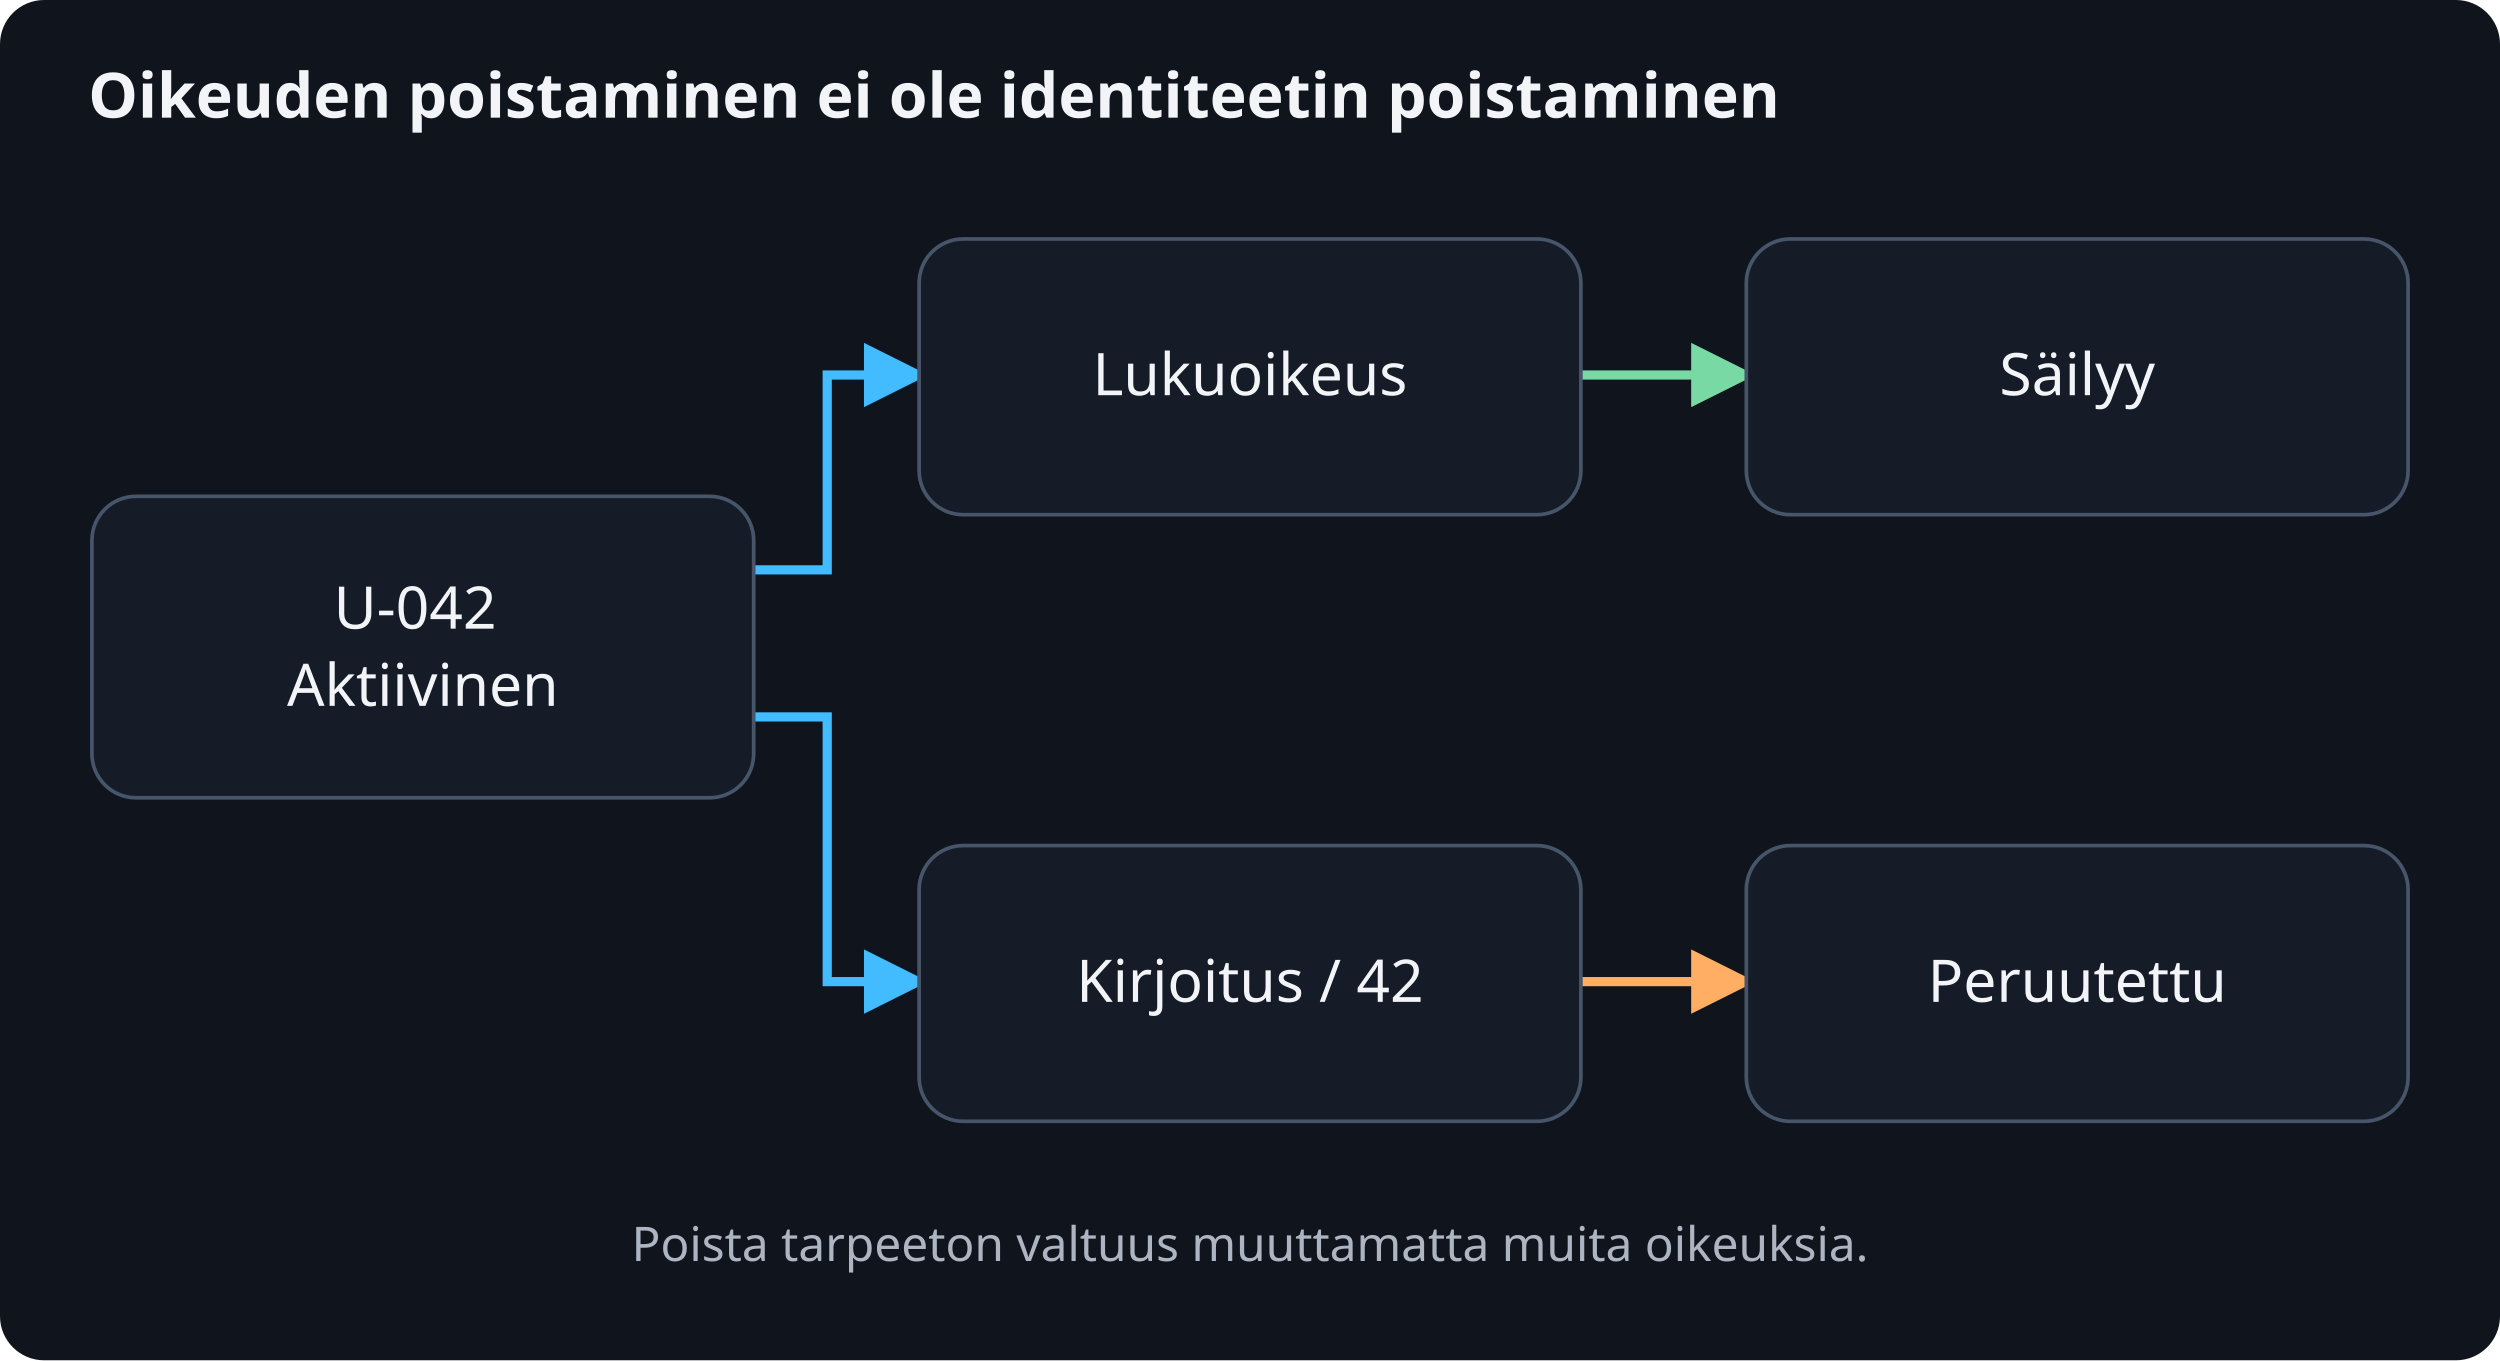
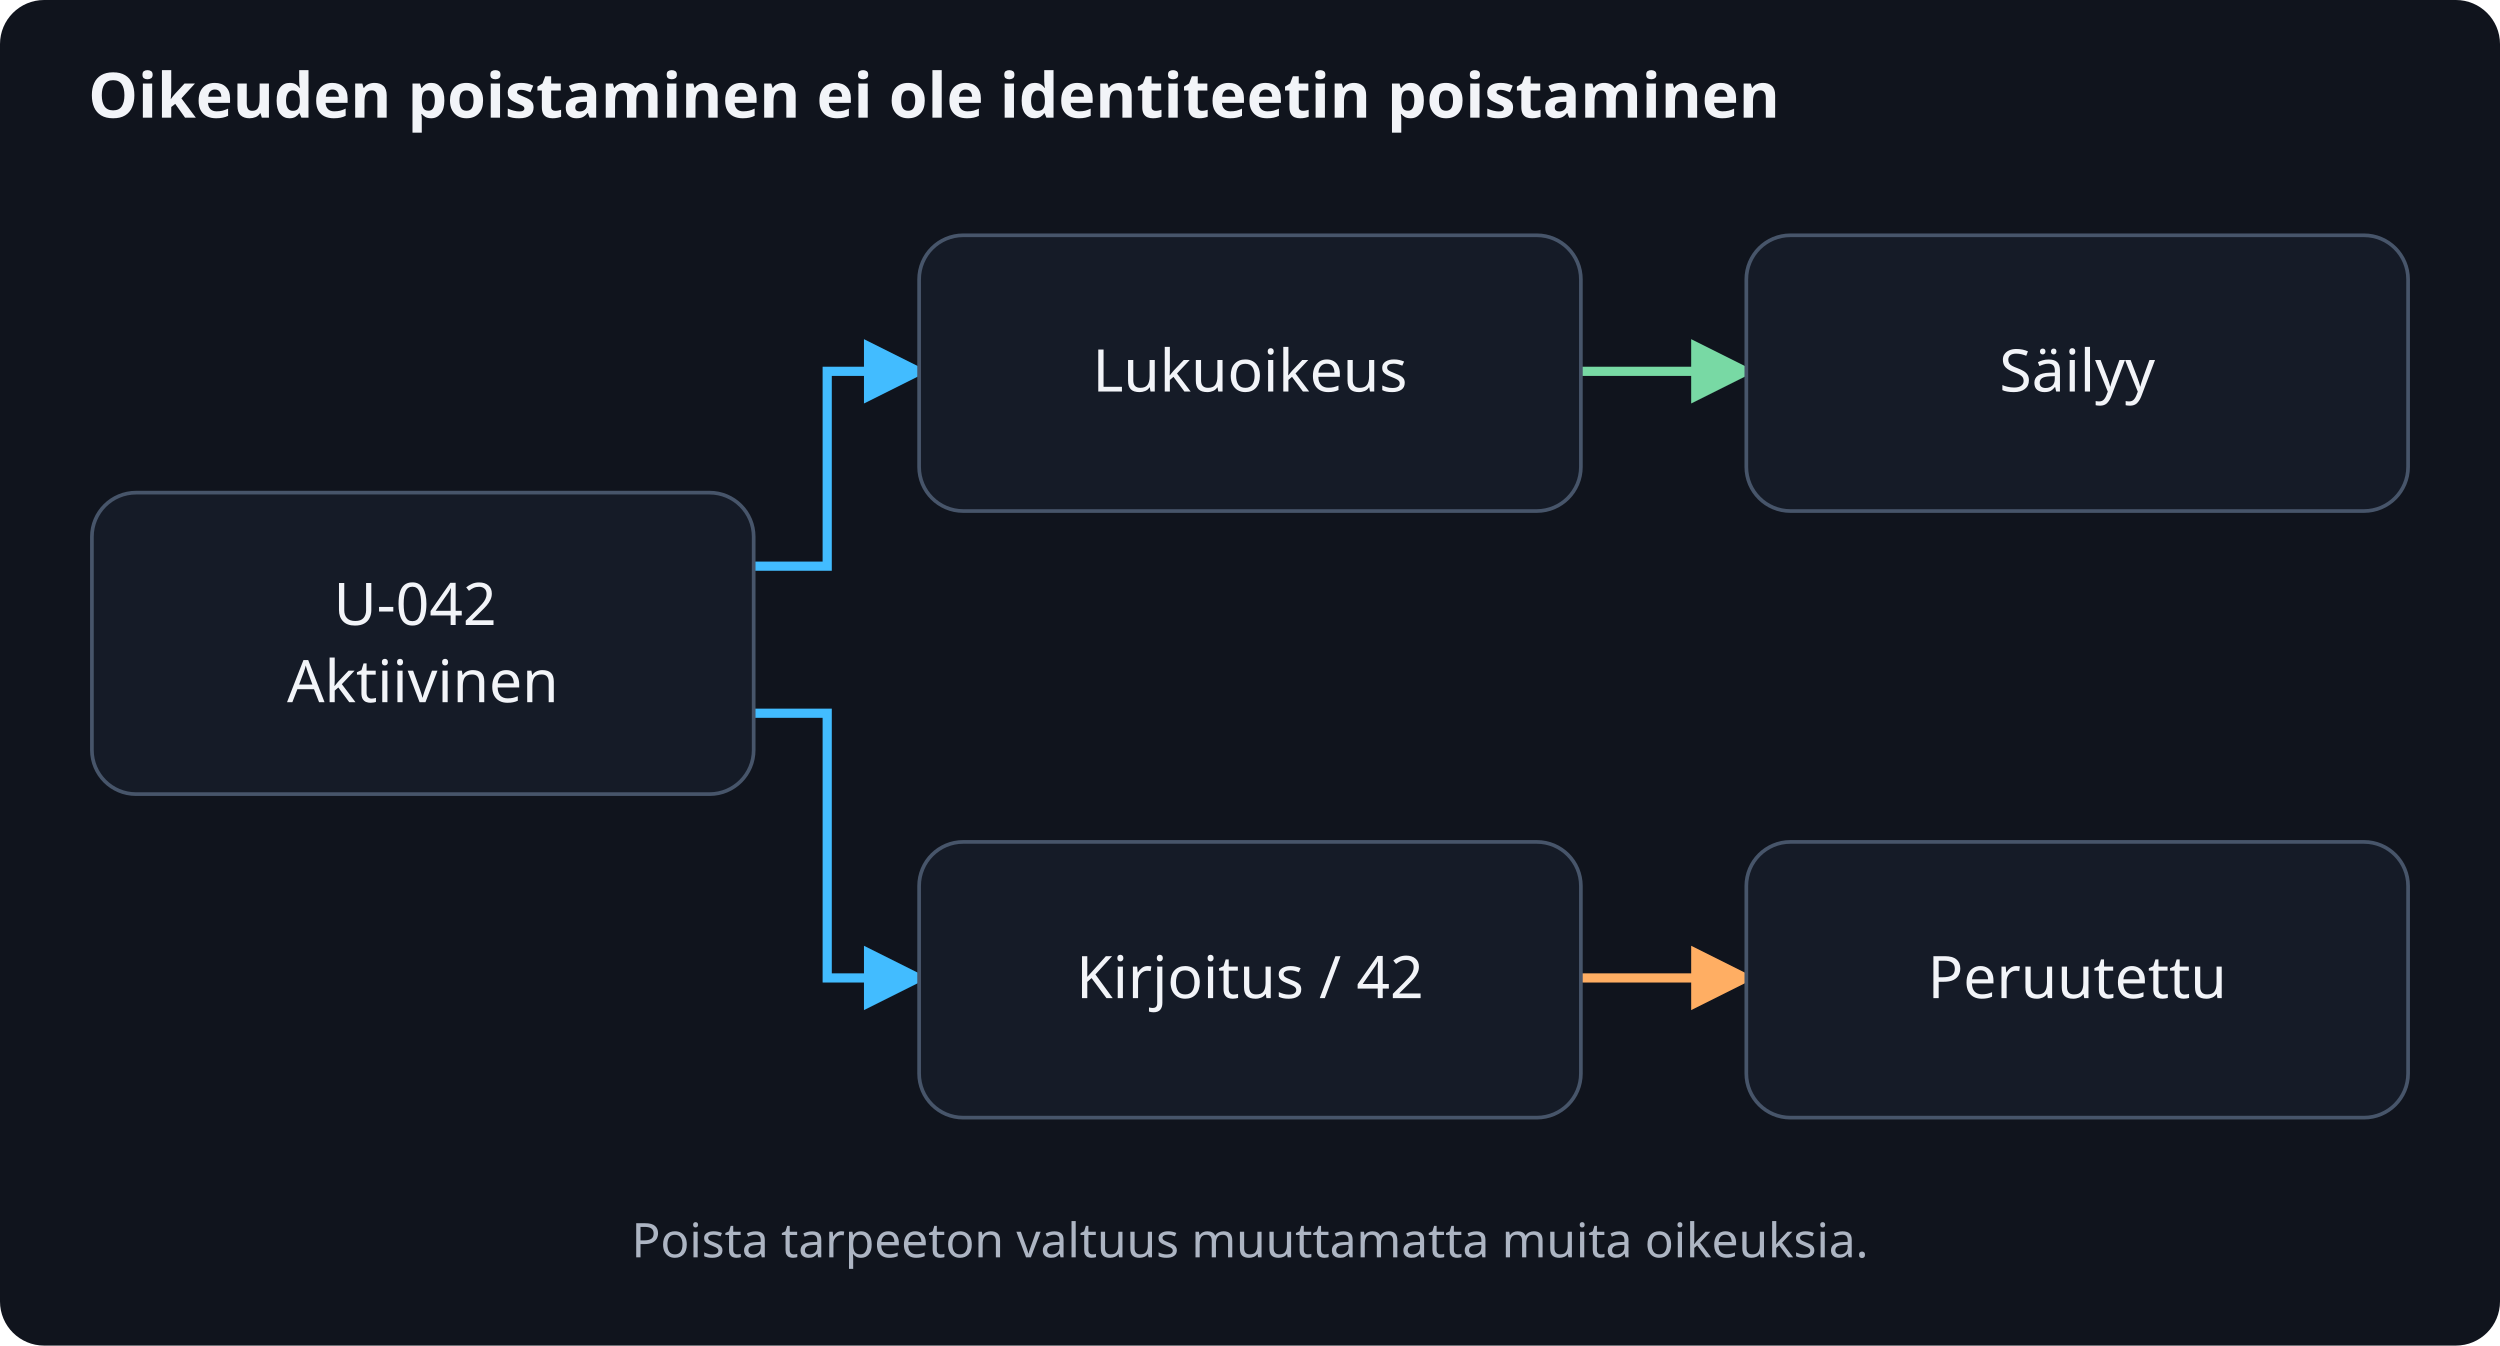
- <svg xmlns="http://www.w3.org/2000/svg" viewBox="0 0 680 370" role="img">
+ <svg xmlns="http://www.w3.org/2000/svg" viewBox="0 0 680 366" role="img">
  <defs>
    <marker id="blue" markerWidth="7" markerHeight="7" refX="6" refY="3.5" orient="auto-start-reverse">
      <path d="M0 0L7 3.5L0 7Z" fill="#42bcff" />
    </marker>
    <marker id="pink" markerWidth="7" markerHeight="7" refX="6" refY="3.5" orient="auto-start-reverse">
      <path d="M0 0L7 3.5L0 7Z" fill="#f451af" />
    </marker>
    <marker id="orange" markerWidth="7" markerHeight="7" refX="6" refY="3.5" orient="auto-start-reverse">
      <path d="M0 0L7 3.5L0 7Z" fill="#ffae63" />
    </marker>
    <marker id="green" markerWidth="7" markerHeight="7" refX="6" refY="3.5" orient="auto-start-reverse">
      <path d="M0 0L7 3.5L0 7Z" fill="#78d9a4" />
    </marker>
  </defs>
-   <rect width="680" height="370" rx="12" fill="#10141d" />
+   <rect width="680" height="366" rx="12" fill="#10141d" />
  <g font-family="system-ui,sans-serif">
    <text x="24" y="32" font-size="17" font-weight="700" fill="#f2f4f8">Oikeuden poistaminen ei ole identiteetin poistaminen</text>
-     <path d="M205 155H225V102H250" fill="none" stroke="#42bcff" stroke-width="2.5" marker-end="url(#blue)" />
-     <path d="M205 195H225V267H250" fill="none" stroke="#42bcff" stroke-width="2.5" marker-end="url(#blue)" />
-     <path d="M430 102H475" fill="none" stroke="#78d9a4" stroke-width="2.5" marker-end="url(#green)" />
-     <path d="M430 267H475" fill="none" stroke="#ffae63" stroke-width="2.5" marker-end="url(#orange)" />
-     <rect x="25" y="135" width="180" height="82" rx="12" fill="#151b27" stroke="#47556a" />
-     <text x="115" y="171" text-anchor="middle" font-size="16" fill="#f2f4f8">
+     <path transform="translate(0 -1)" d="M205 155H225V102H250" fill="none" stroke="#42bcff" stroke-width="2.5" marker-end="url(#blue)" />
+     <path transform="translate(0 -1)" d="M205 195H225V267H250" fill="none" stroke="#42bcff" stroke-width="2.5" marker-end="url(#blue)" />
+     <path transform="translate(0 -1)" d="M430 102H475" fill="none" stroke="#78d9a4" stroke-width="2.5" marker-end="url(#green)" />
+     <path transform="translate(0 -1)" d="M430 267H475" fill="none" stroke="#ffae63" stroke-width="2.5" marker-end="url(#orange)" />
+     <rect transform="translate(0 -1)" x="25" y="135" width="180" height="82" rx="12" fill="#151b27" stroke="#47556a" />
+     <text transform="translate(0 -1)" x="115" y="171" text-anchor="middle" font-size="16" fill="#f2f4f8">
      <tspan x="115" dy="0">U-042</tspan>
      <tspan x="115" dy="21">Aktiivinen</tspan>
    </text>
-     <rect x="250" y="65" width="180" height="75" rx="12" fill="#151b27" stroke="#47556a" />
-     <text x="340" y="107.5" text-anchor="middle" font-size="16" fill="#f2f4f8">
+     <rect transform="translate(0 -1)" x="250" y="65" width="180" height="75" rx="12" fill="#151b27" stroke="#47556a" />
+     <text transform="translate(0 -1)" x="340" y="107.5" text-anchor="middle" font-size="16" fill="#f2f4f8">
      <tspan x="340" dy="0">Lukuoikeus</tspan>
    </text>
-     <rect x="250" y="230" width="180" height="75" rx="12" fill="#151b27" stroke="#47556a" />
-     <text x="340" y="272.5" text-anchor="middle" font-size="16" fill="#f2f4f8">
+     <rect transform="translate(0 -1)" x="250" y="230" width="180" height="75" rx="12" fill="#151b27" stroke="#47556a" />
+     <text transform="translate(0 -1)" x="340" y="272.5" text-anchor="middle" font-size="16" fill="#f2f4f8">
      <tspan x="340" dy="0">Kirjoitus / 42</tspan>
    </text>
-     <rect x="475" y="65" width="180" height="75" rx="12" fill="#151b27" stroke="#47556a" />
-     <text x="565" y="107.5" text-anchor="middle" font-size="16" fill="#f2f4f8">
+     <rect transform="translate(0 -1)" x="475" y="65" width="180" height="75" rx="12" fill="#151b27" stroke="#47556a" />
+     <text transform="translate(0 -1)" x="565" y="107.5" text-anchor="middle" font-size="16" fill="#f2f4f8">
      <tspan x="565" dy="0">Säilyy</tspan>
    </text>
-     <rect x="475" y="230" width="180" height="75" rx="12" fill="#151b27" stroke="#47556a" />
-     <text x="565" y="272.5" text-anchor="middle" font-size="16" fill="#f2f4f8">
+     <rect transform="translate(0 -1)" x="475" y="230" width="180" height="75" rx="12" fill="#151b27" stroke="#47556a" />
+     <text transform="translate(0 -1)" x="565" y="272.5" text-anchor="middle" font-size="16" fill="#f2f4f8">
      <tspan x="565" dy="0">Peruutettu</tspan>
    </text>
-     <text x="340" y="343" text-anchor="middle" font-size="13" fill="#adb5c3">
+     <text transform="translate(0 -1)" x="340" y="343" text-anchor="middle" font-size="13" fill="#adb5c3">
      <tspan x="340" dy="0">Poista tarpeeton valtuus muuttamatta muita oikeuksia.</tspan>
    </text>
  </g>
</svg>
